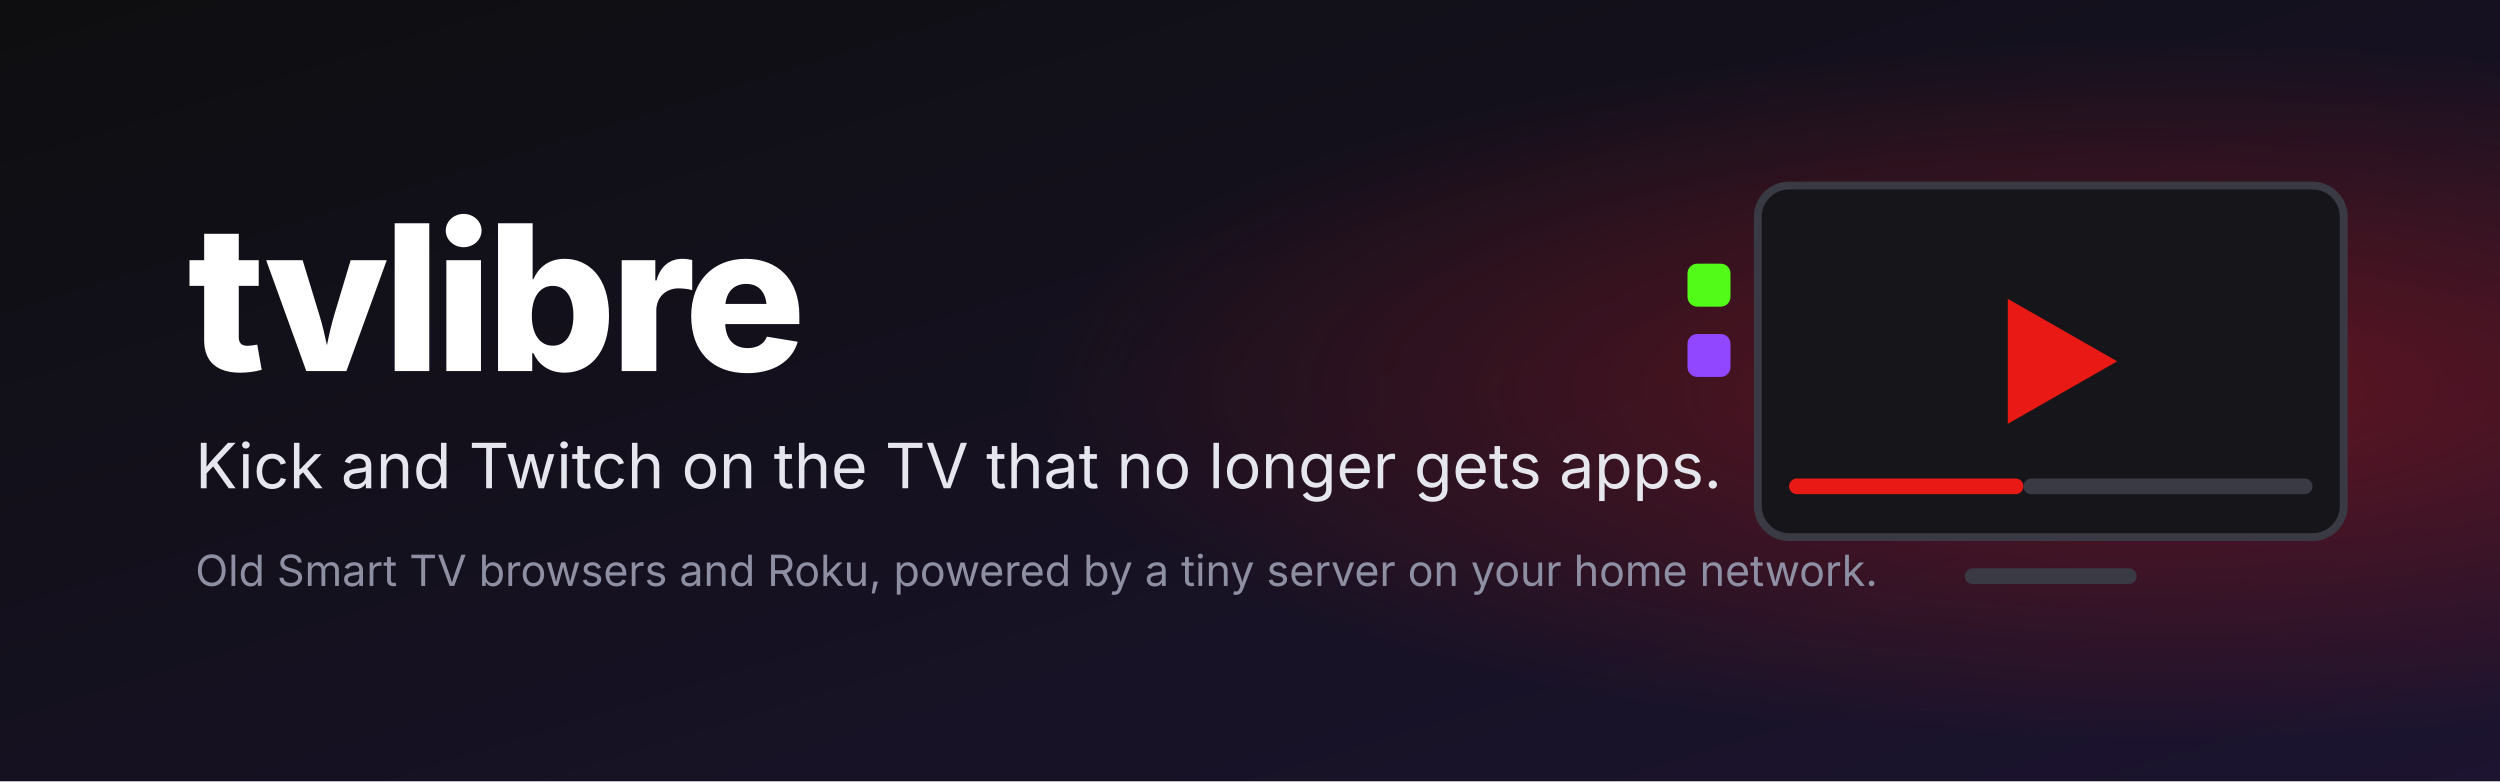
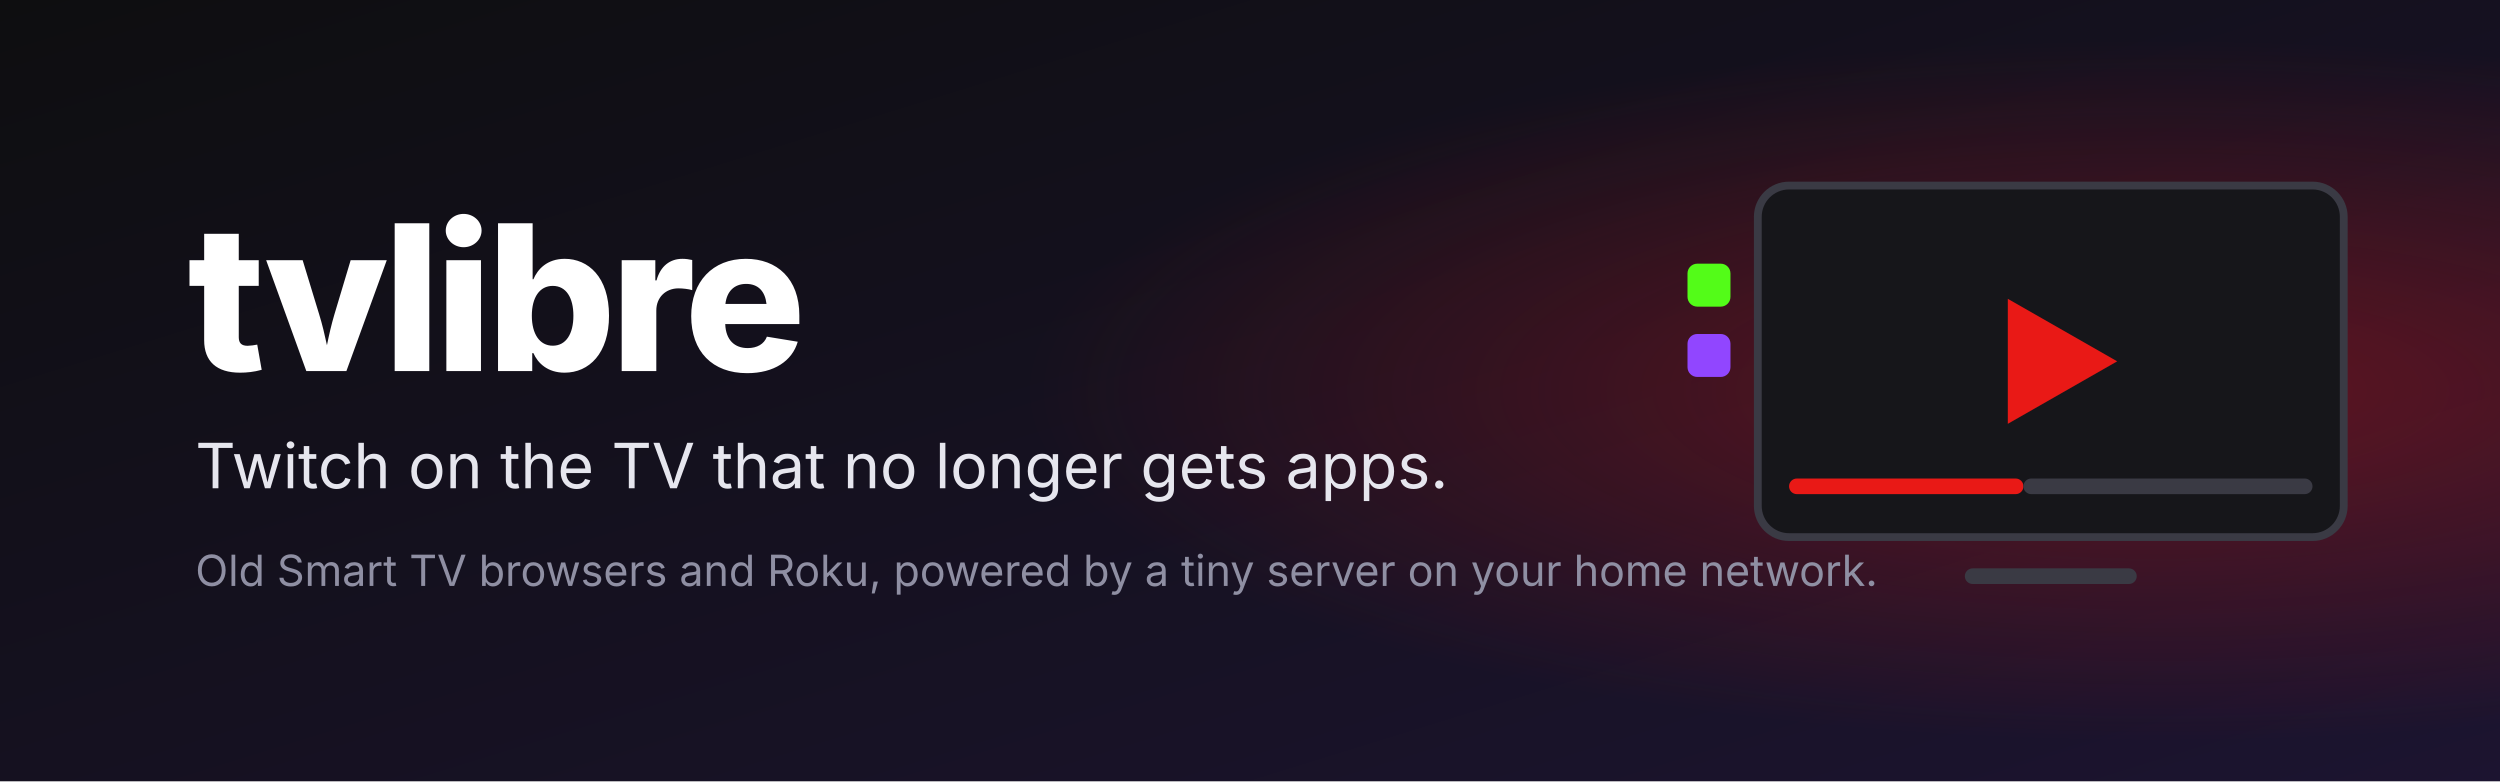
<svg xmlns="http://www.w3.org/2000/svg" width="1280" height="400" viewBox="0 0 1280 400" role="img" aria-labelledby="t d">
  <defs>
    <linearGradient id="bg" x1="0" y1="0" x2="1" y2="1">
      <stop offset="0" stop-color="#0e0e10" />
      <stop offset="1" stop-color="#1c1430" />
    </linearGradient>
    <radialGradient id="glow" cx="0.86" cy="0.5" r="0.45">
      <stop offset="0" stop-color="#e91916" stop-opacity="0.35" />
      <stop offset="1" stop-color="#e91916" stop-opacity="0" />
    </radialGradient>
  </defs>
  <rect width="1280" height="400" fill="url(#bg)" />
  <rect width="1280" height="400" fill="url(#glow)" />
  <g transform="translate(900 95)">
    <rect x="0" y="0" width="300" height="180" rx="16" fill="#16161a" stroke="#3a3a44" stroke-width="4" />
    <path d="M128 58 L128 122 L184 90 Z" fill="#e91916" />
    <rect x="16" y="150" width="120" height="8" rx="4" fill="#e91916" />
    <rect x="136" y="150" width="148" height="8" rx="4" fill="#3a3a44" />
    <path d="M110 200 H190" stroke="#3a3a44" stroke-width="8" stroke-linecap="round" />
    <rect x="-36" y="40" width="22" height="22" rx="5" fill="#53fc18" />
    <rect x="-36" y="76" width="22" height="22" rx="5" fill="#9146ff" />
  </g>
  <text x="96" y="190" font-family="Inter, Segoe UI, Helvetica, Arial, sans-serif" font-size="104" font-weight="800" fill="#ffffff" letter-spacing="-3">tvlibre</text>
-   <text x="100" y="250" font-family="Inter, Segoe UI, Helvetica, Arial, sans-serif" font-size="32" fill="#e6e6ee">Kick and Twitch on the TV that no longer gets apps.</text>
+   <text x="100" y="250" font-family="Inter, Segoe UI, Helvetica, Arial, sans-serif" font-size="32" fill="#e6e6ee">Twitch on the TV that no longer gets apps.</text>
  <text x="100" y="300" font-family="Inter, Segoe UI, Helvetica, Arial, sans-serif" font-size="22" fill="#8f8fa3">Old Smart TV browsers and Roku, powered by a tiny server on your home network.</text>
</svg>
